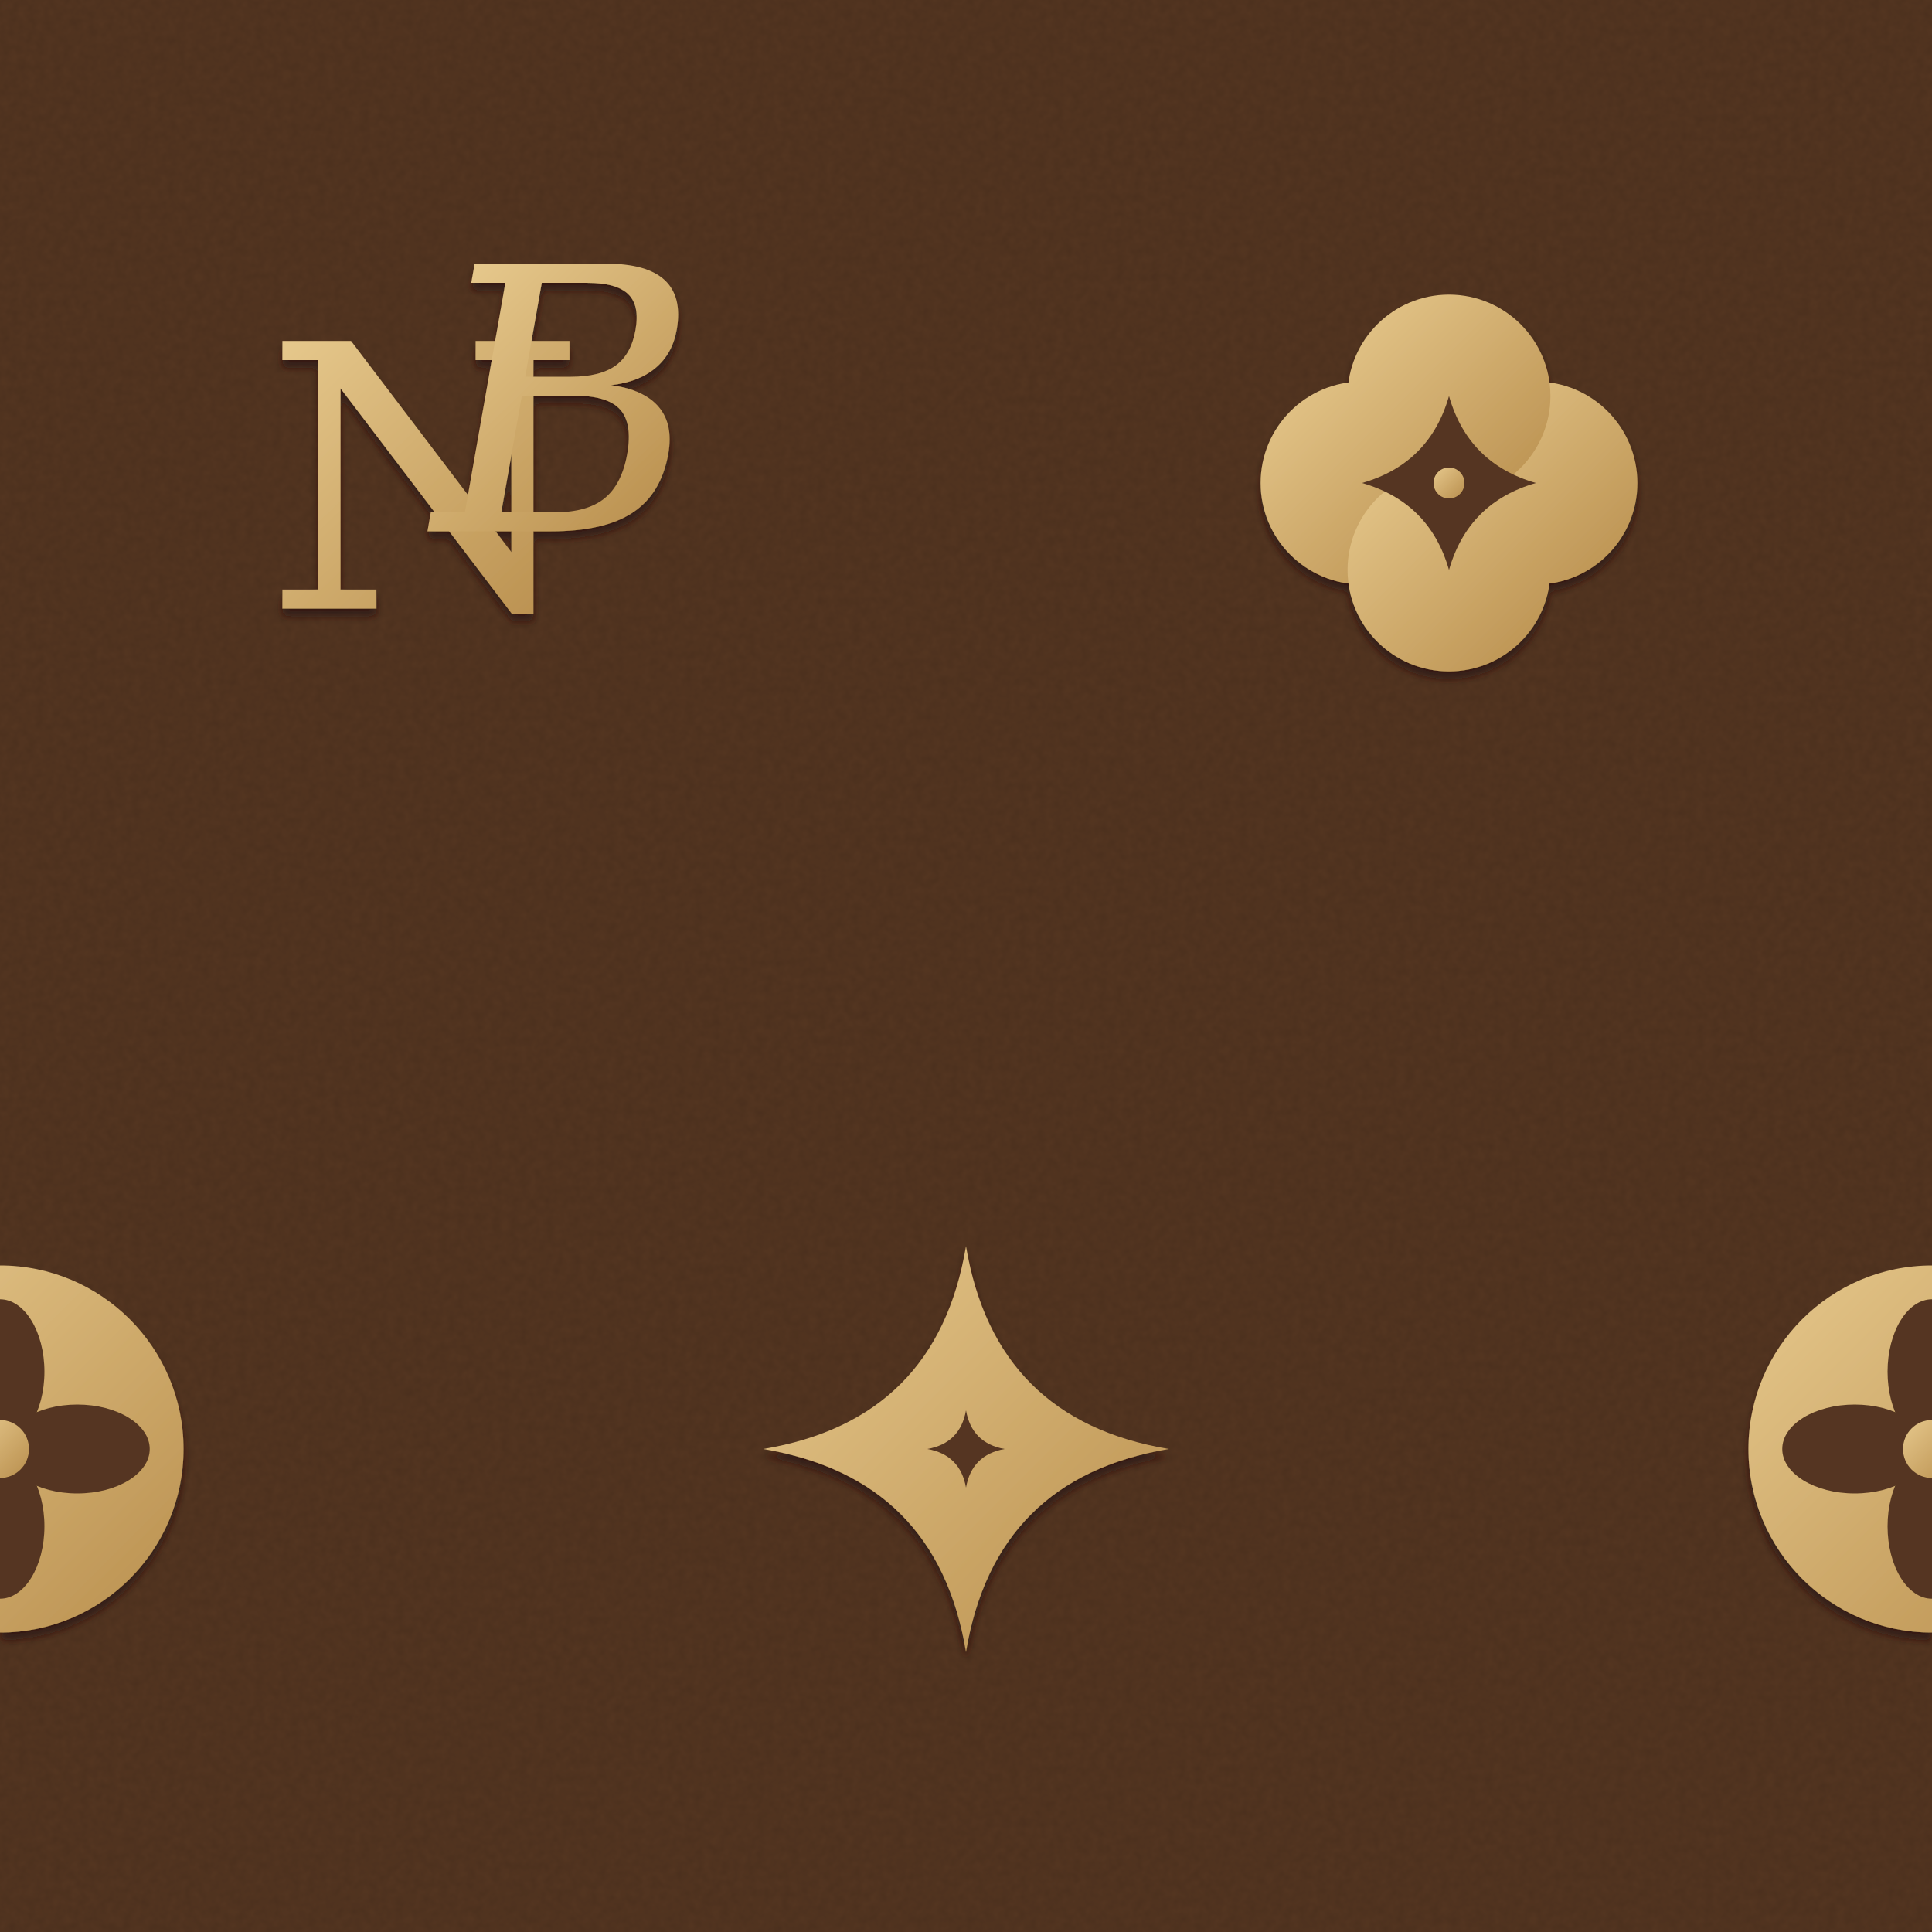
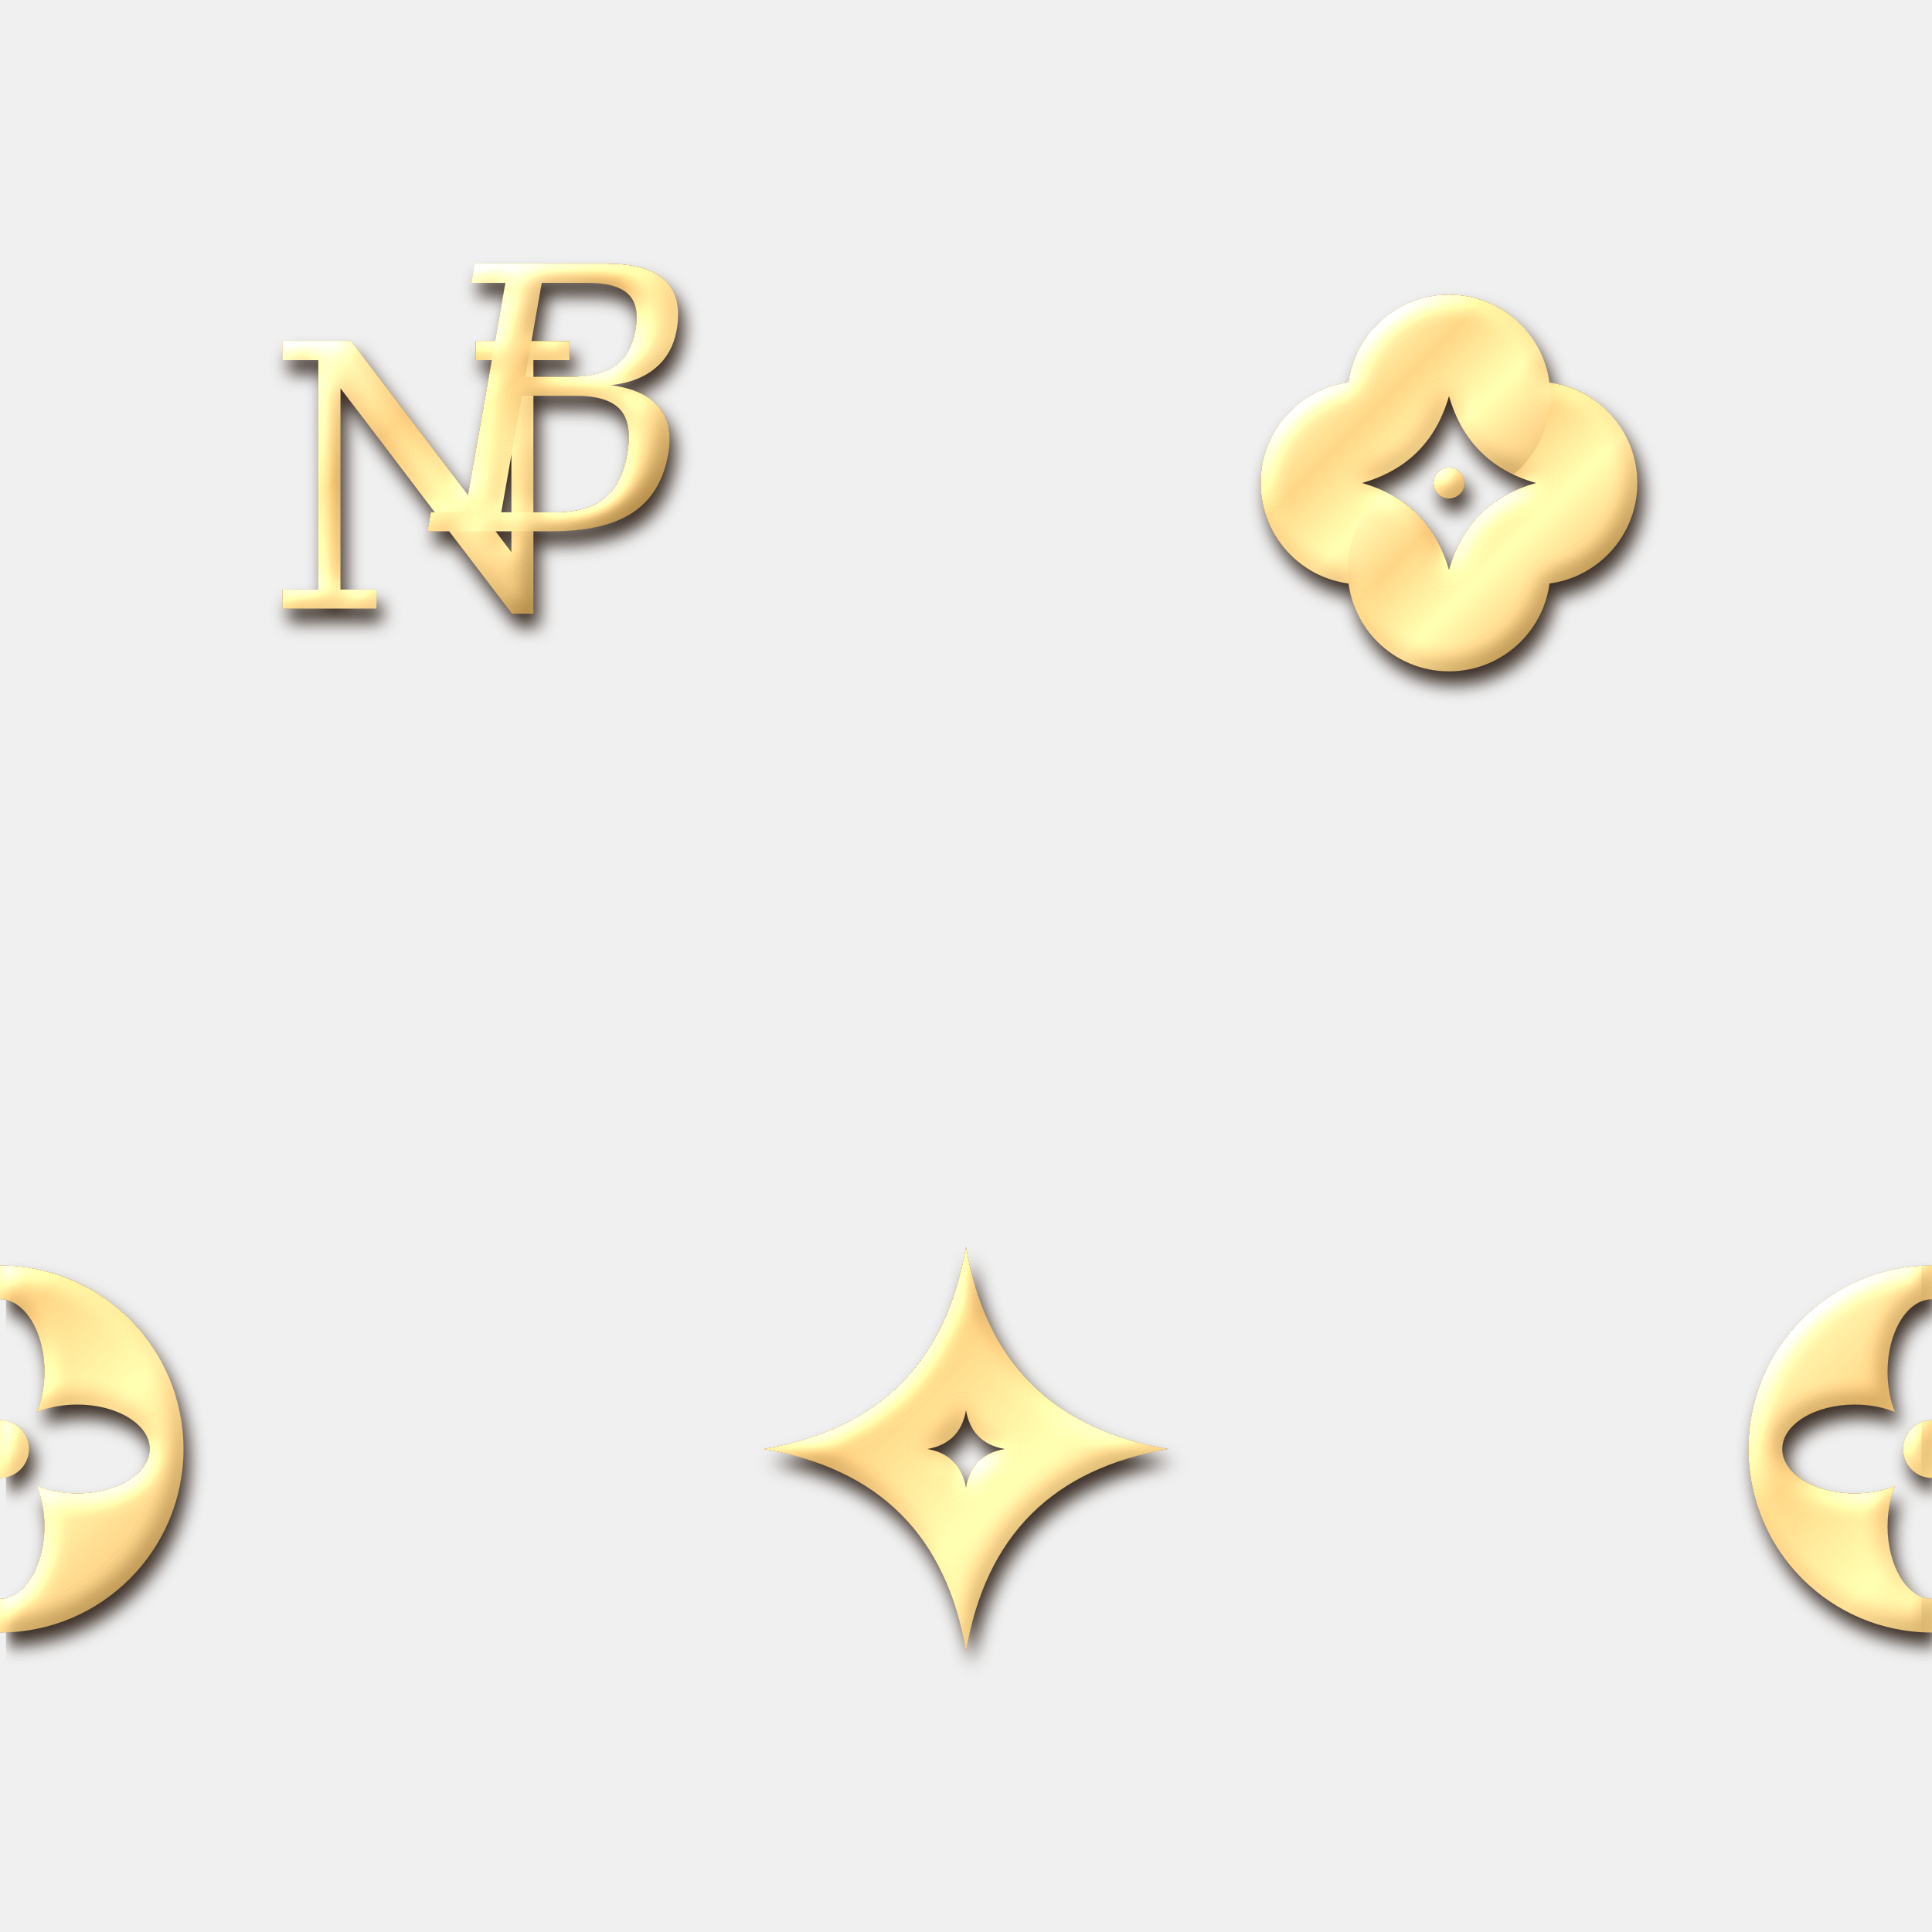
<svg xmlns="http://www.w3.org/2000/svg" width="200" height="200" viewBox="0 0 200 200">
  <defs>
    <linearGradient id="gold" x1="0" y1="0" x2="1" y2="1">
-       <stop offset="0" stop-color="#e6c88c" />
-       <stop offset="1" stop-color="#b98f4e" />
+       <stop offset="0" stop-color="#f4dfa6" />
+       <stop offset=".35" stop-color="#c99e57" />
+       <stop offset=".6" stop-color="#e9c983" />
+       <stop offset="1" stop-color="#9c7334" />
    </linearGradient>
-     <filter id="grain" x="0" y="0" width="100%" height="100%">
-       <feTurbulence type="fractalNoise" baseFrequency="1.1" numOctaves="2" stitchTiles="stitch" />
-       <feColorMatrix values="0 0 0 0 0  0 0 0 0 0  0 0 0 0 0  0 0 0 0.12 0" />
-     </filter>
-     <filter id="emboss" x="-20%" y="-20%" width="140%" height="140%">
-       <feDropShadow dx="0" dy="0.8" stdDeviation="0.4" flood-color="#2a170c" flood-opacity="0.7" />
+     <filter id="gilt" x="-10%" y="-10%" width="120%" height="120%" color-interpolation-filters="sRGB">
+       <feGaussianBlur in="SourceAlpha" stdDeviation="1.1" result="bevel" />
+       <feSpecularLighting in="bevel" surfaceScale="3.2" specularConstant="1.15" specularExponent="16" lighting-color="#fff3d2" result="shine">
+         <feDistantLight azimuth="235" elevation="42" />
+       </feSpecularLighting>
+       <feComposite in="shine" in2="SourceAlpha" operator="in" result="shineInside" />
+       <feComposite in="SourceGraphic" in2="shineInside" operator="arithmetic" k2="1" k3="0.85" result="lit" />
+       <feGaussianBlur in="SourceAlpha" stdDeviation="0.9" result="soft" />
+       <feOffset in="soft" dx="0.6" dy="1.4" result="drop" />
+       <feFlood flood-color="#1c0d04" flood-opacity="0.85" />
+       <feComposite in2="drop" operator="in" result="shadow" />
+       <feMerge>
+         <feMergeNode in="shadow" />
+         <feMergeNode in="lit" />
+       </feMerge>
    </filter>
    <g id="nb" font-family="Didot, 'Bodoni 72', 'Playfair Display', Georgia, 'DejaVu Serif', serif" font-size="38" text-anchor="middle">
      <text x="-6" y="13">N</text>
      <text x="7" y="5" transform="skewX(-10)">B</text>
    </g>
-     <g id="quatrefoil">
+     <mask id="quatrefoil-cut">
+       <rect x="-25" y="-25" width="50" height="50" fill="#fff" />
+       <path d="M0-9Q2-2 9 0Q2 2 0 9Q-2 2-9 0Q-2-2 0-9Z" fill="#000" />
+       <circle r="1.6" fill="#fff" />
+     </mask>
+     <g id="quatrefoil" mask="url(#quatrefoil-cut)">
      <circle cx="-9" r="10.5" />
      <circle cx="9" r="10.5" />
      <circle cy="-9" r="10.5" />
      <circle cy="9" r="10.5" />
-       <path d="M0-9Q2-2 9 0Q2 2 0 9Q-2 2-9 0Q-2-2 0-9Z" fill="#553621" />
-       <circle r="1.6" />
    </g>
-     <g id="flower">
-       <circle r="19" />
-       <g fill="#553621">
+     <mask id="flower-cut">
+       <rect x="-25" y="-25" width="50" height="50" fill="#fff" />
+       <g fill="#000">
        <ellipse cy="-8" rx="4.6" ry="7.5" />
        <ellipse cy="8" rx="4.6" ry="7.5" />
        <ellipse cx="-8" rx="7.5" ry="4.6" />
        <ellipse cx="8" rx="7.5" ry="4.6" />
      </g>
-       <circle r="3" />
-     </g>
-     <g id="star">
-       <path d="M0-21Q3-3 21 0Q3 3 0 21Q-3 3-21 0Q-3-3 0-21Z" />
-       <path d="M0-4Q.6-.6 4 0Q.6 .6 0 4Q-.6 .6-4 0Q-.6-.6 0-4Z" fill="#553621" />
-     </g>
+       <circle r="3" fill="#fff" />
+     </mask>
+     <circle id="flower" r="19" mask="url(#flower-cut)" />
+     <mask id="star-cut">
+       <rect x="-25" y="-25" width="50" height="50" fill="#fff" />
+       <path d="M0-4Q.6-.6 4 0Q.6 .6 0 4Q-.6 .6-4 0Q-.6-.6 0-4Z" fill="#000" />
+     </mask>
+     <path id="star" d="M0-21Q3-3 21 0Q3 3 0 21Q-3 3-21 0Q-3-3 0-21Z" mask="url(#star-cut)" />
  </defs>
-   <rect width="200" height="200" fill="#553621" />
-   <rect width="200" height="200" filter="url(#grain)" />
-   <g fill="url(#gold)" filter="url(#emboss)">
+   <g fill="url(#gold)" filter="url(#gilt)">
    <use href="#nb" x="50" y="50" />
    <use href="#quatrefoil" x="150" y="50" />
    <use href="#star" x="100" y="150" />
    <use href="#flower" x="0" y="150" />
    <use href="#flower" x="200" y="150" />
  </g>
</svg>
